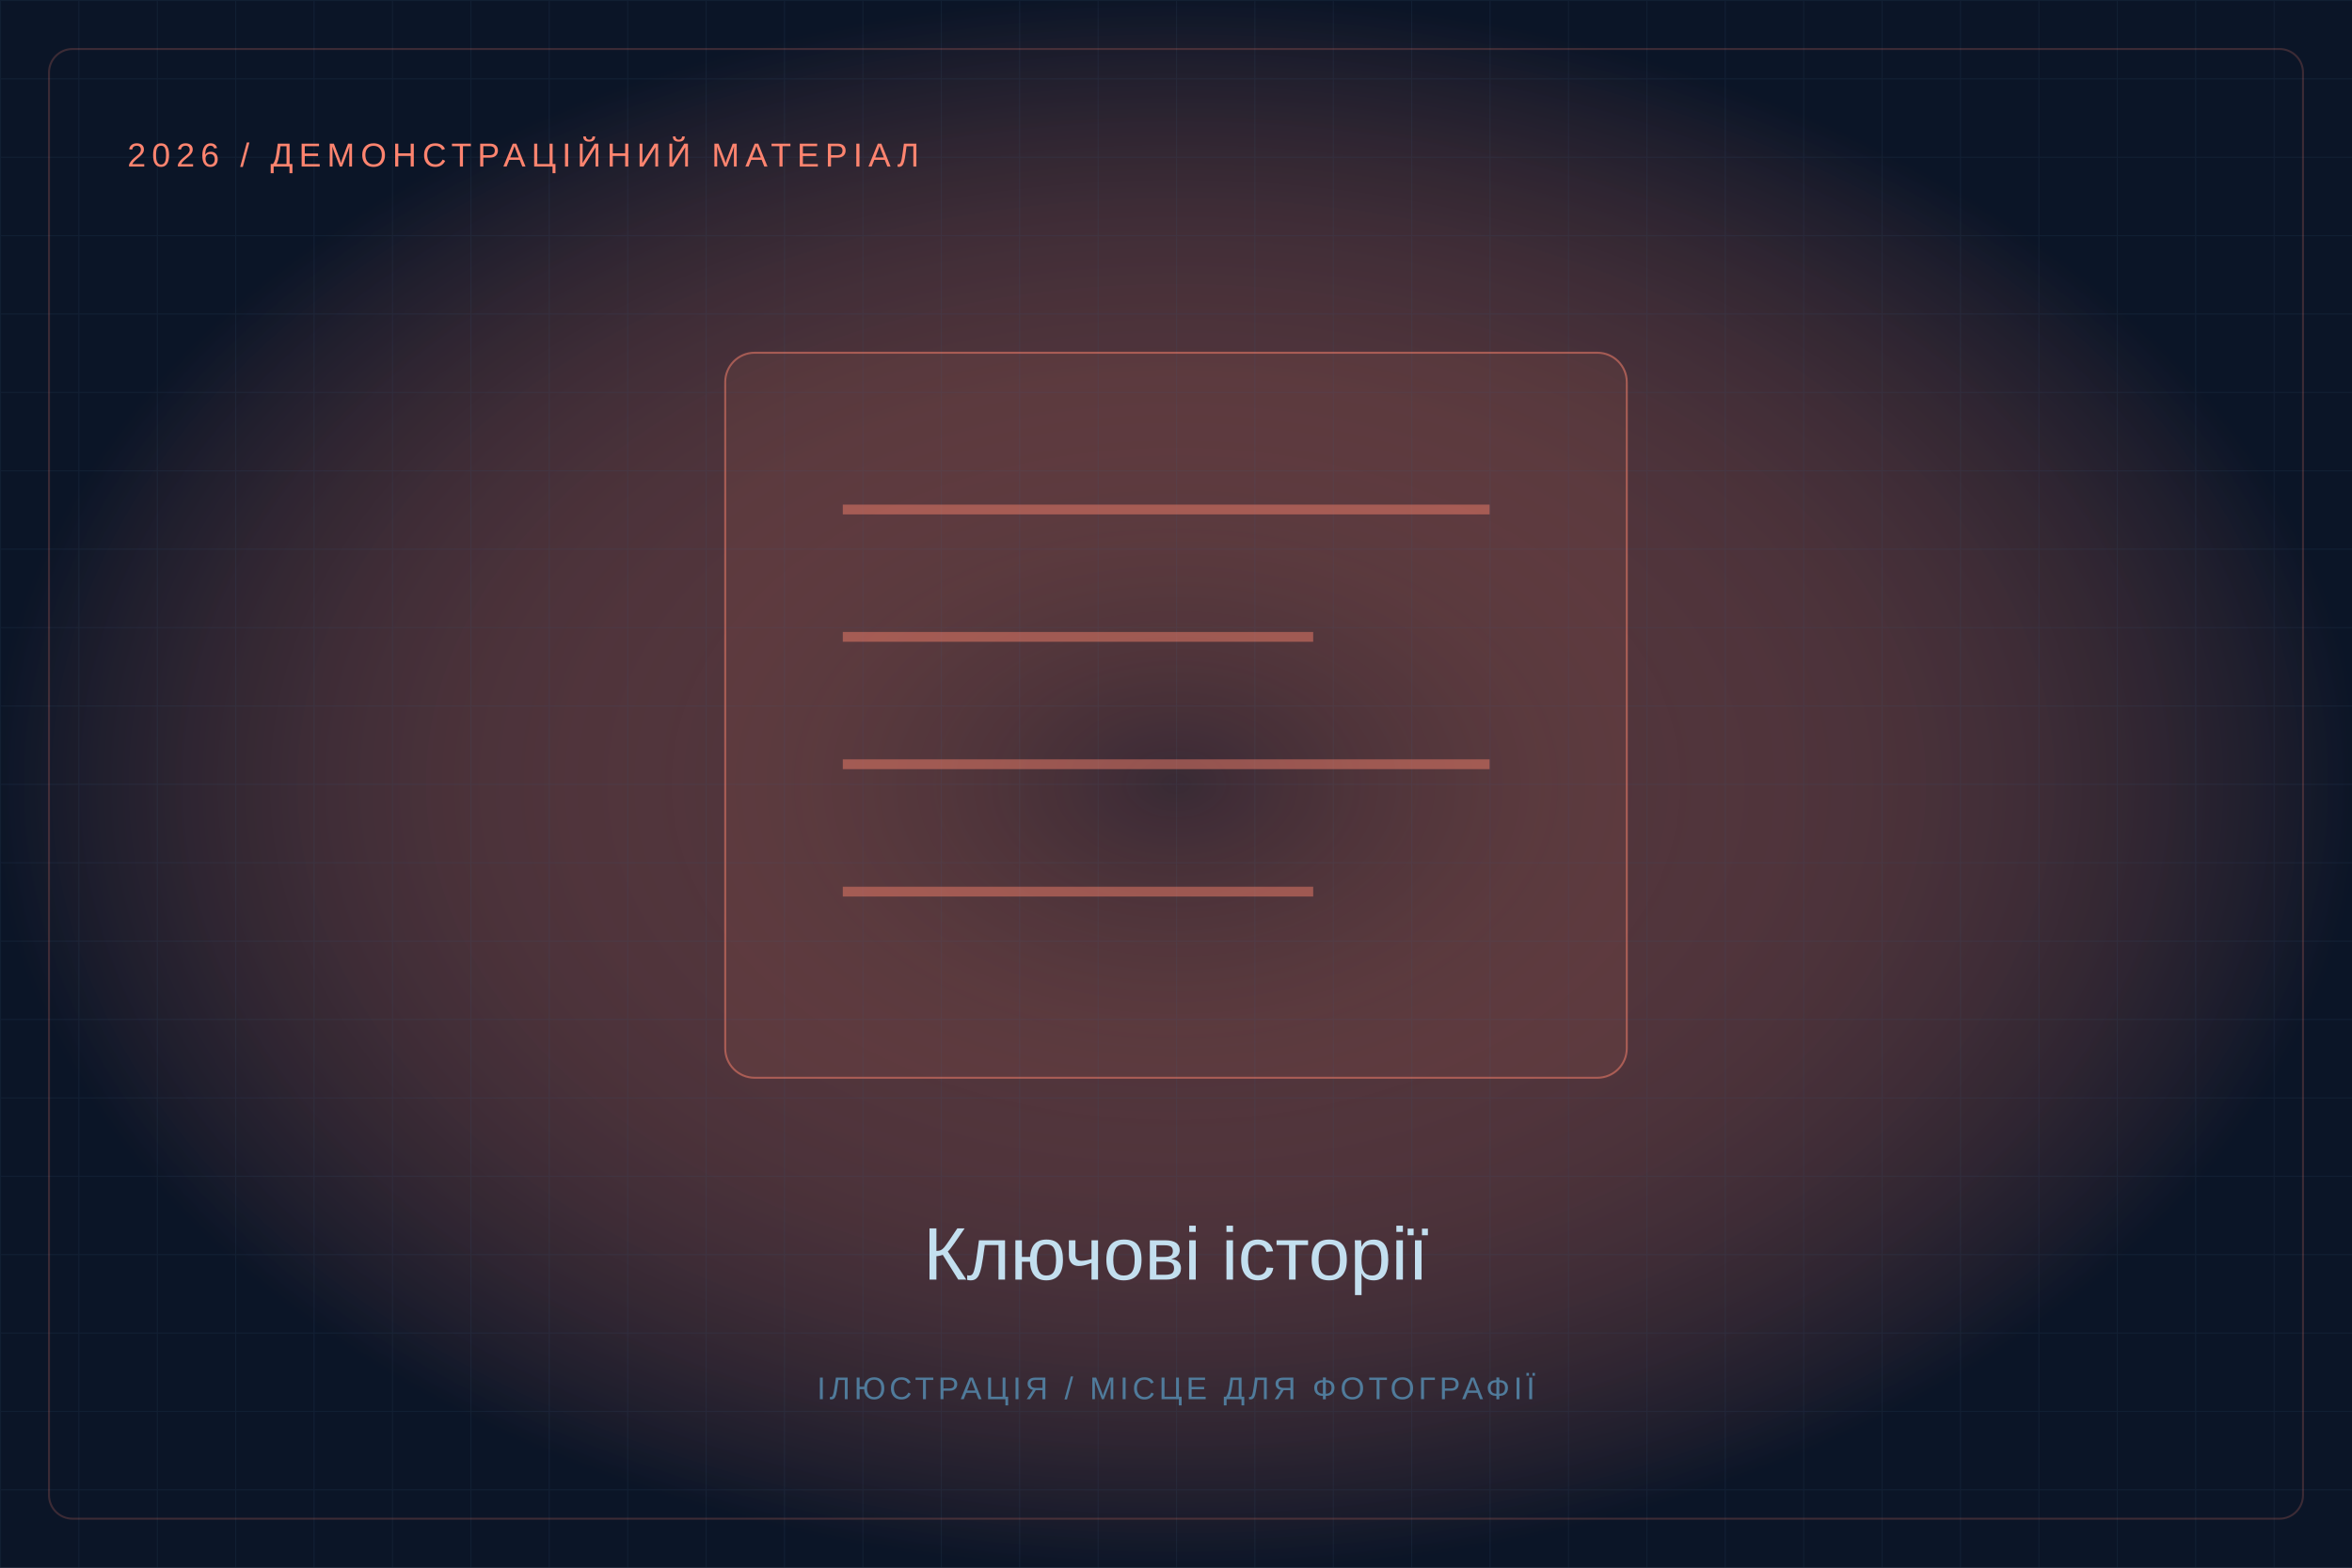
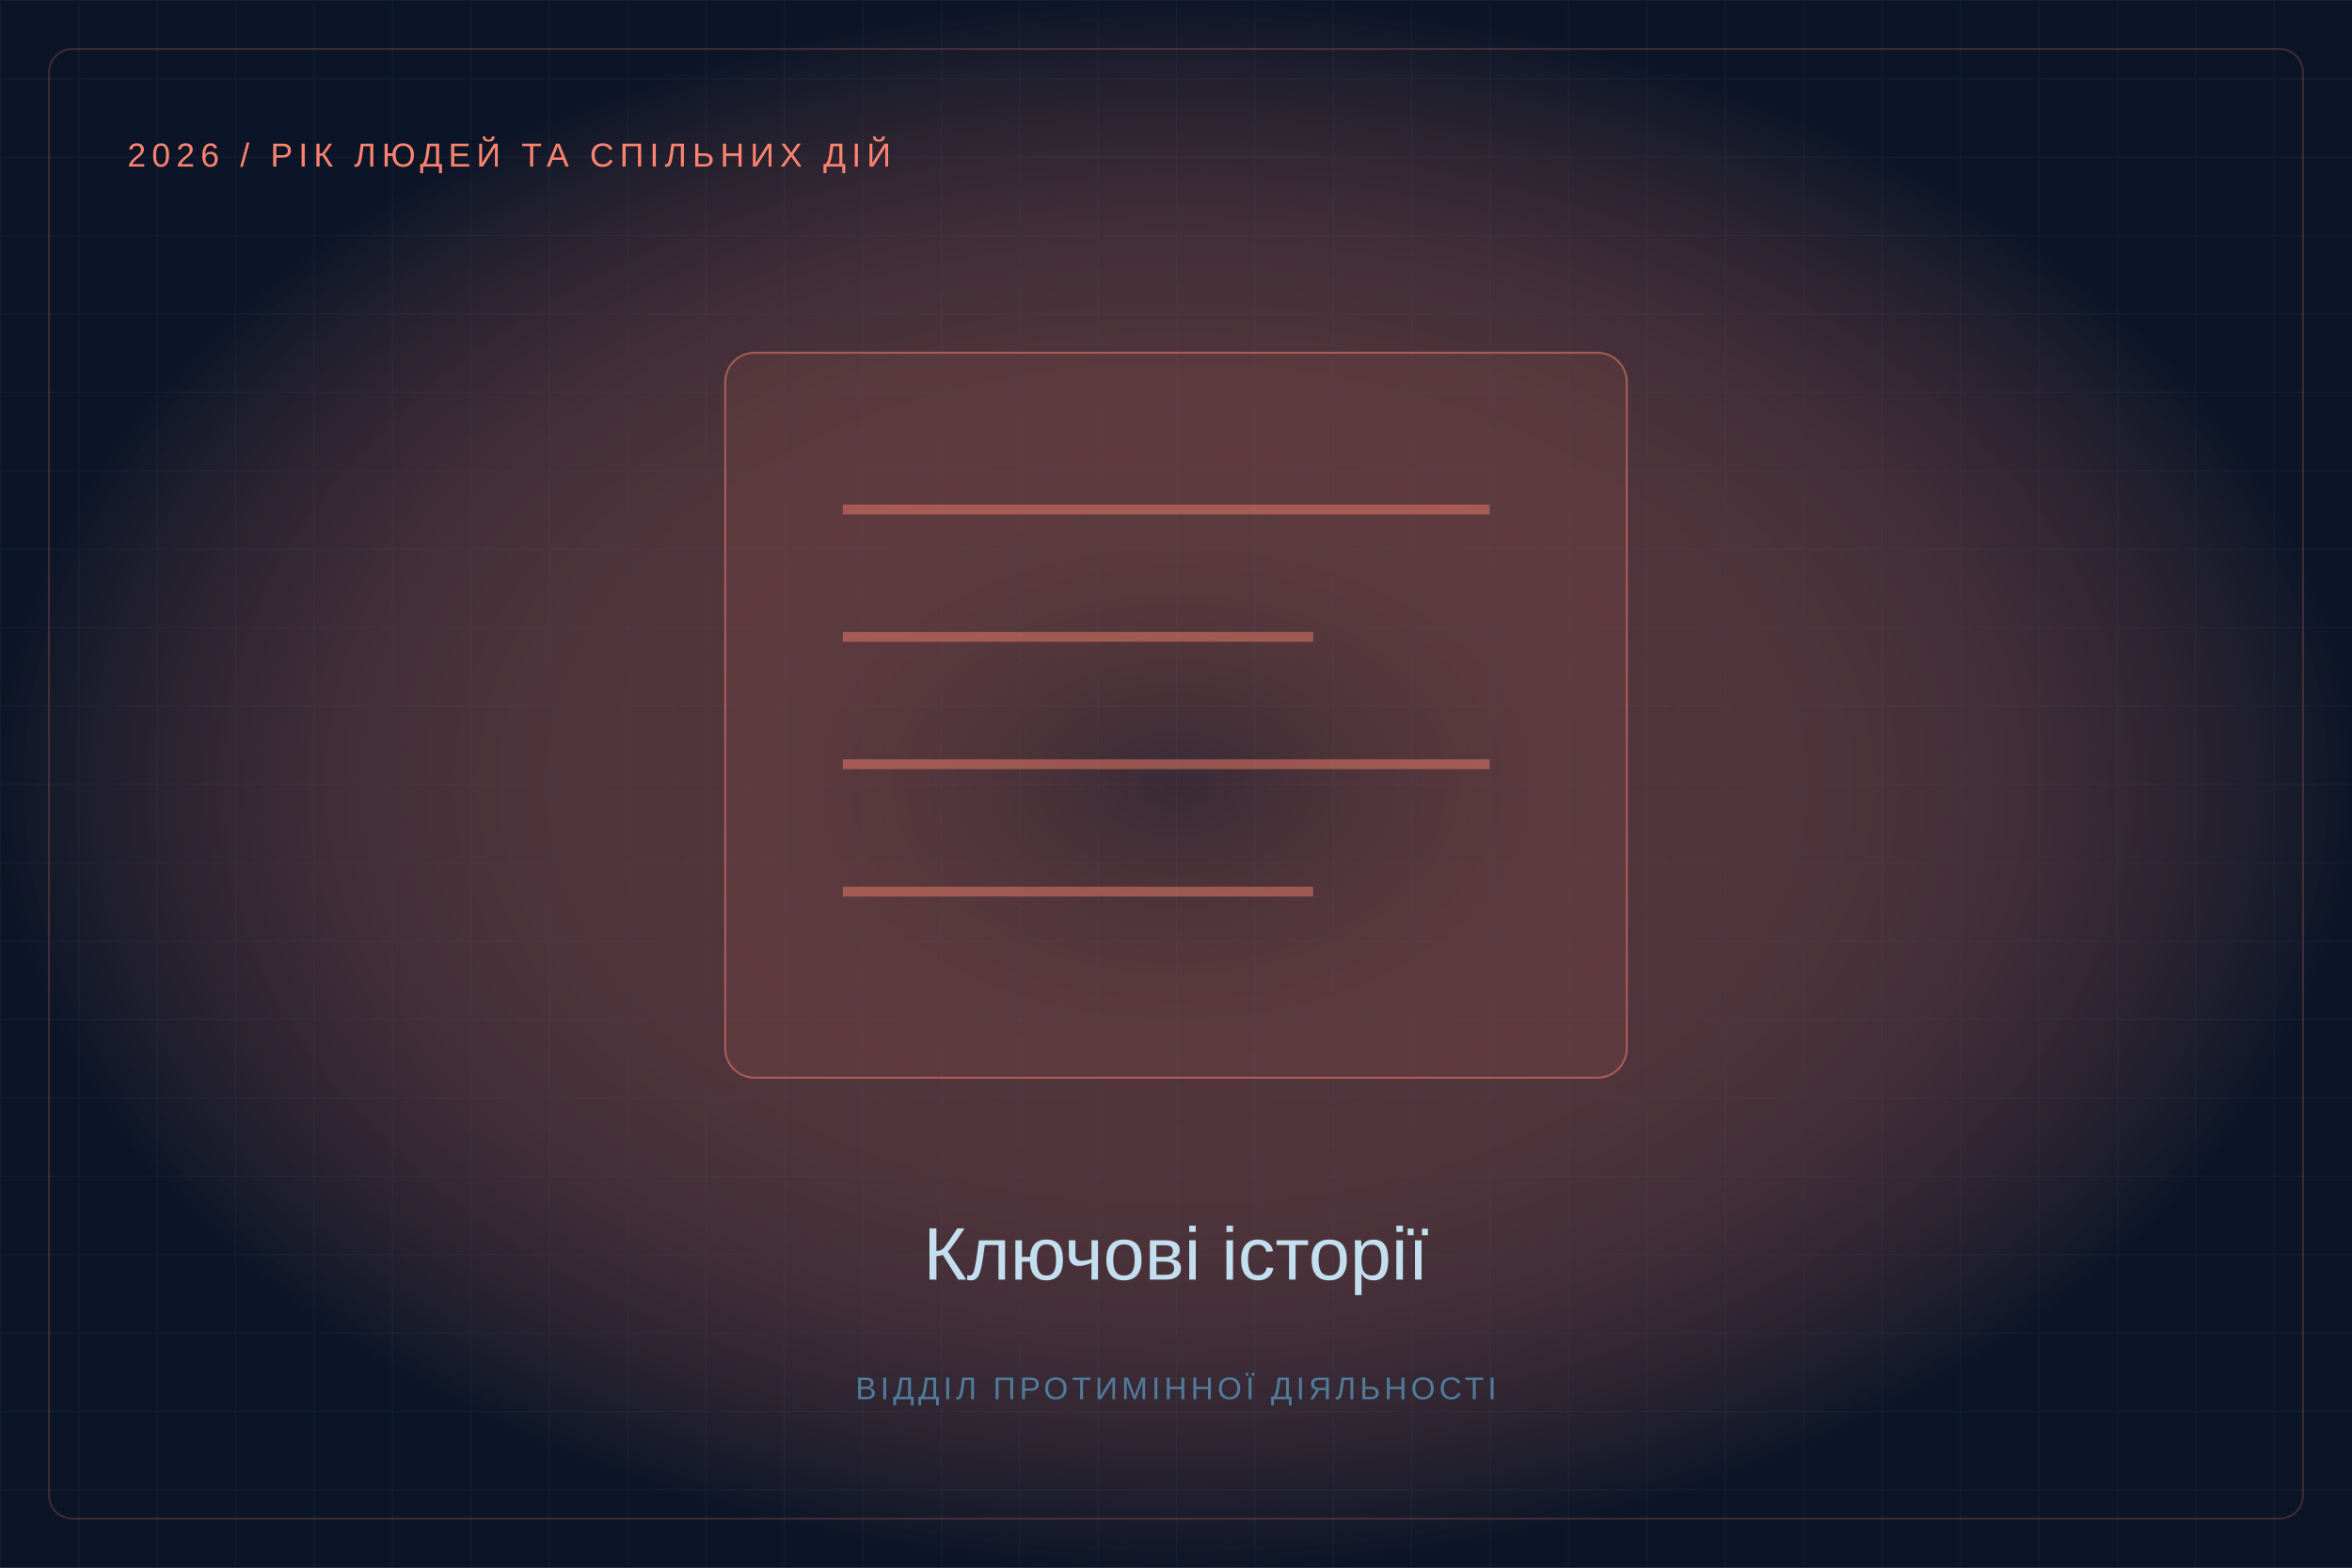
<svg xmlns="http://www.w3.org/2000/svg" width="1200" height="800" viewBox="0 0 1200 800">
  <defs>
    <radialGradient id="g">
      <stop stop-color="#ff846f" stop-opacity=".13" />
      <stop offset="1" stop-color="#0b1527" />
    </radialGradient>
    <pattern id="p" width="40" height="40" patternUnits="userSpaceOnUse">
      <path d="M40 0H0v40" fill="none" stroke="#375b79" stroke-opacity=".15" />
    </pattern>
  </defs>
  <rect width="1200" height="800" fill="#0b1527" />
  <rect width="1200" height="800" fill="url(#g)" />
  <rect width="1200" height="800" fill="url(#p)" />
  <rect x="25" y="25" width="1150" height="750" rx="12" fill="none" stroke="#ff846f" stroke-opacity=".2" />
-   <text x="65" y="85" font-family="Arial" font-size="17" letter-spacing="3" fill="#ff846f">2026 / ДЕМОНСТРАЦІЙНИЙ МАТЕРІАЛ</text>
+   <text x="65" y="85" font-family="Rubik,Arial,sans-serif" font-size="17" letter-spacing="3" fill="#ff846f">2026 / РІК ЛЮДЕЙ ТА СПІЛЬНИХ ДІЙ</text>
  <rect x="370" y="180" width="460" height="370" rx="15" fill="#ff846f" fill-opacity=".07" stroke="#ff846f" stroke-opacity=".5" />
  <path d="M430 260h330" stroke="#ff846f" stroke-width="5" opacity=".45" />
  <path d="M430 325h240" stroke="#ff846f" stroke-width="5" opacity=".45" />
  <path d="M430 390h330" stroke="#ff846f" stroke-width="5" opacity=".45" />
  <path d="M430 455h240" stroke="#ff846f" stroke-width="5" opacity=".45" />
-   <text x="600" y="653" text-anchor="middle" font-family="Arial" font-size="38" fill="#c3dfef">Ключові історії</text>
-   <text x="600" y="714" text-anchor="middle" font-family="Arial" font-size="16" letter-spacing="2" fill="#507b9b">ІЛЮСТРАЦІЯ / МІСЦЕ ДЛЯ ФОТОГРАФІЇ</text>
+   <text x="600" y="653" text-anchor="middle" font-family="Rubik,Arial,sans-serif" font-size="38" fill="#c3dfef">Ключові історії</text>
+   <text x="600" y="714" text-anchor="middle" font-family="Rubik,Arial,sans-serif" font-size="16" letter-spacing="2" fill="#507b9b">ВІДДІЛ ПРОТИМІННОЇ ДІЯЛЬНОСТІ</text>
</svg>
